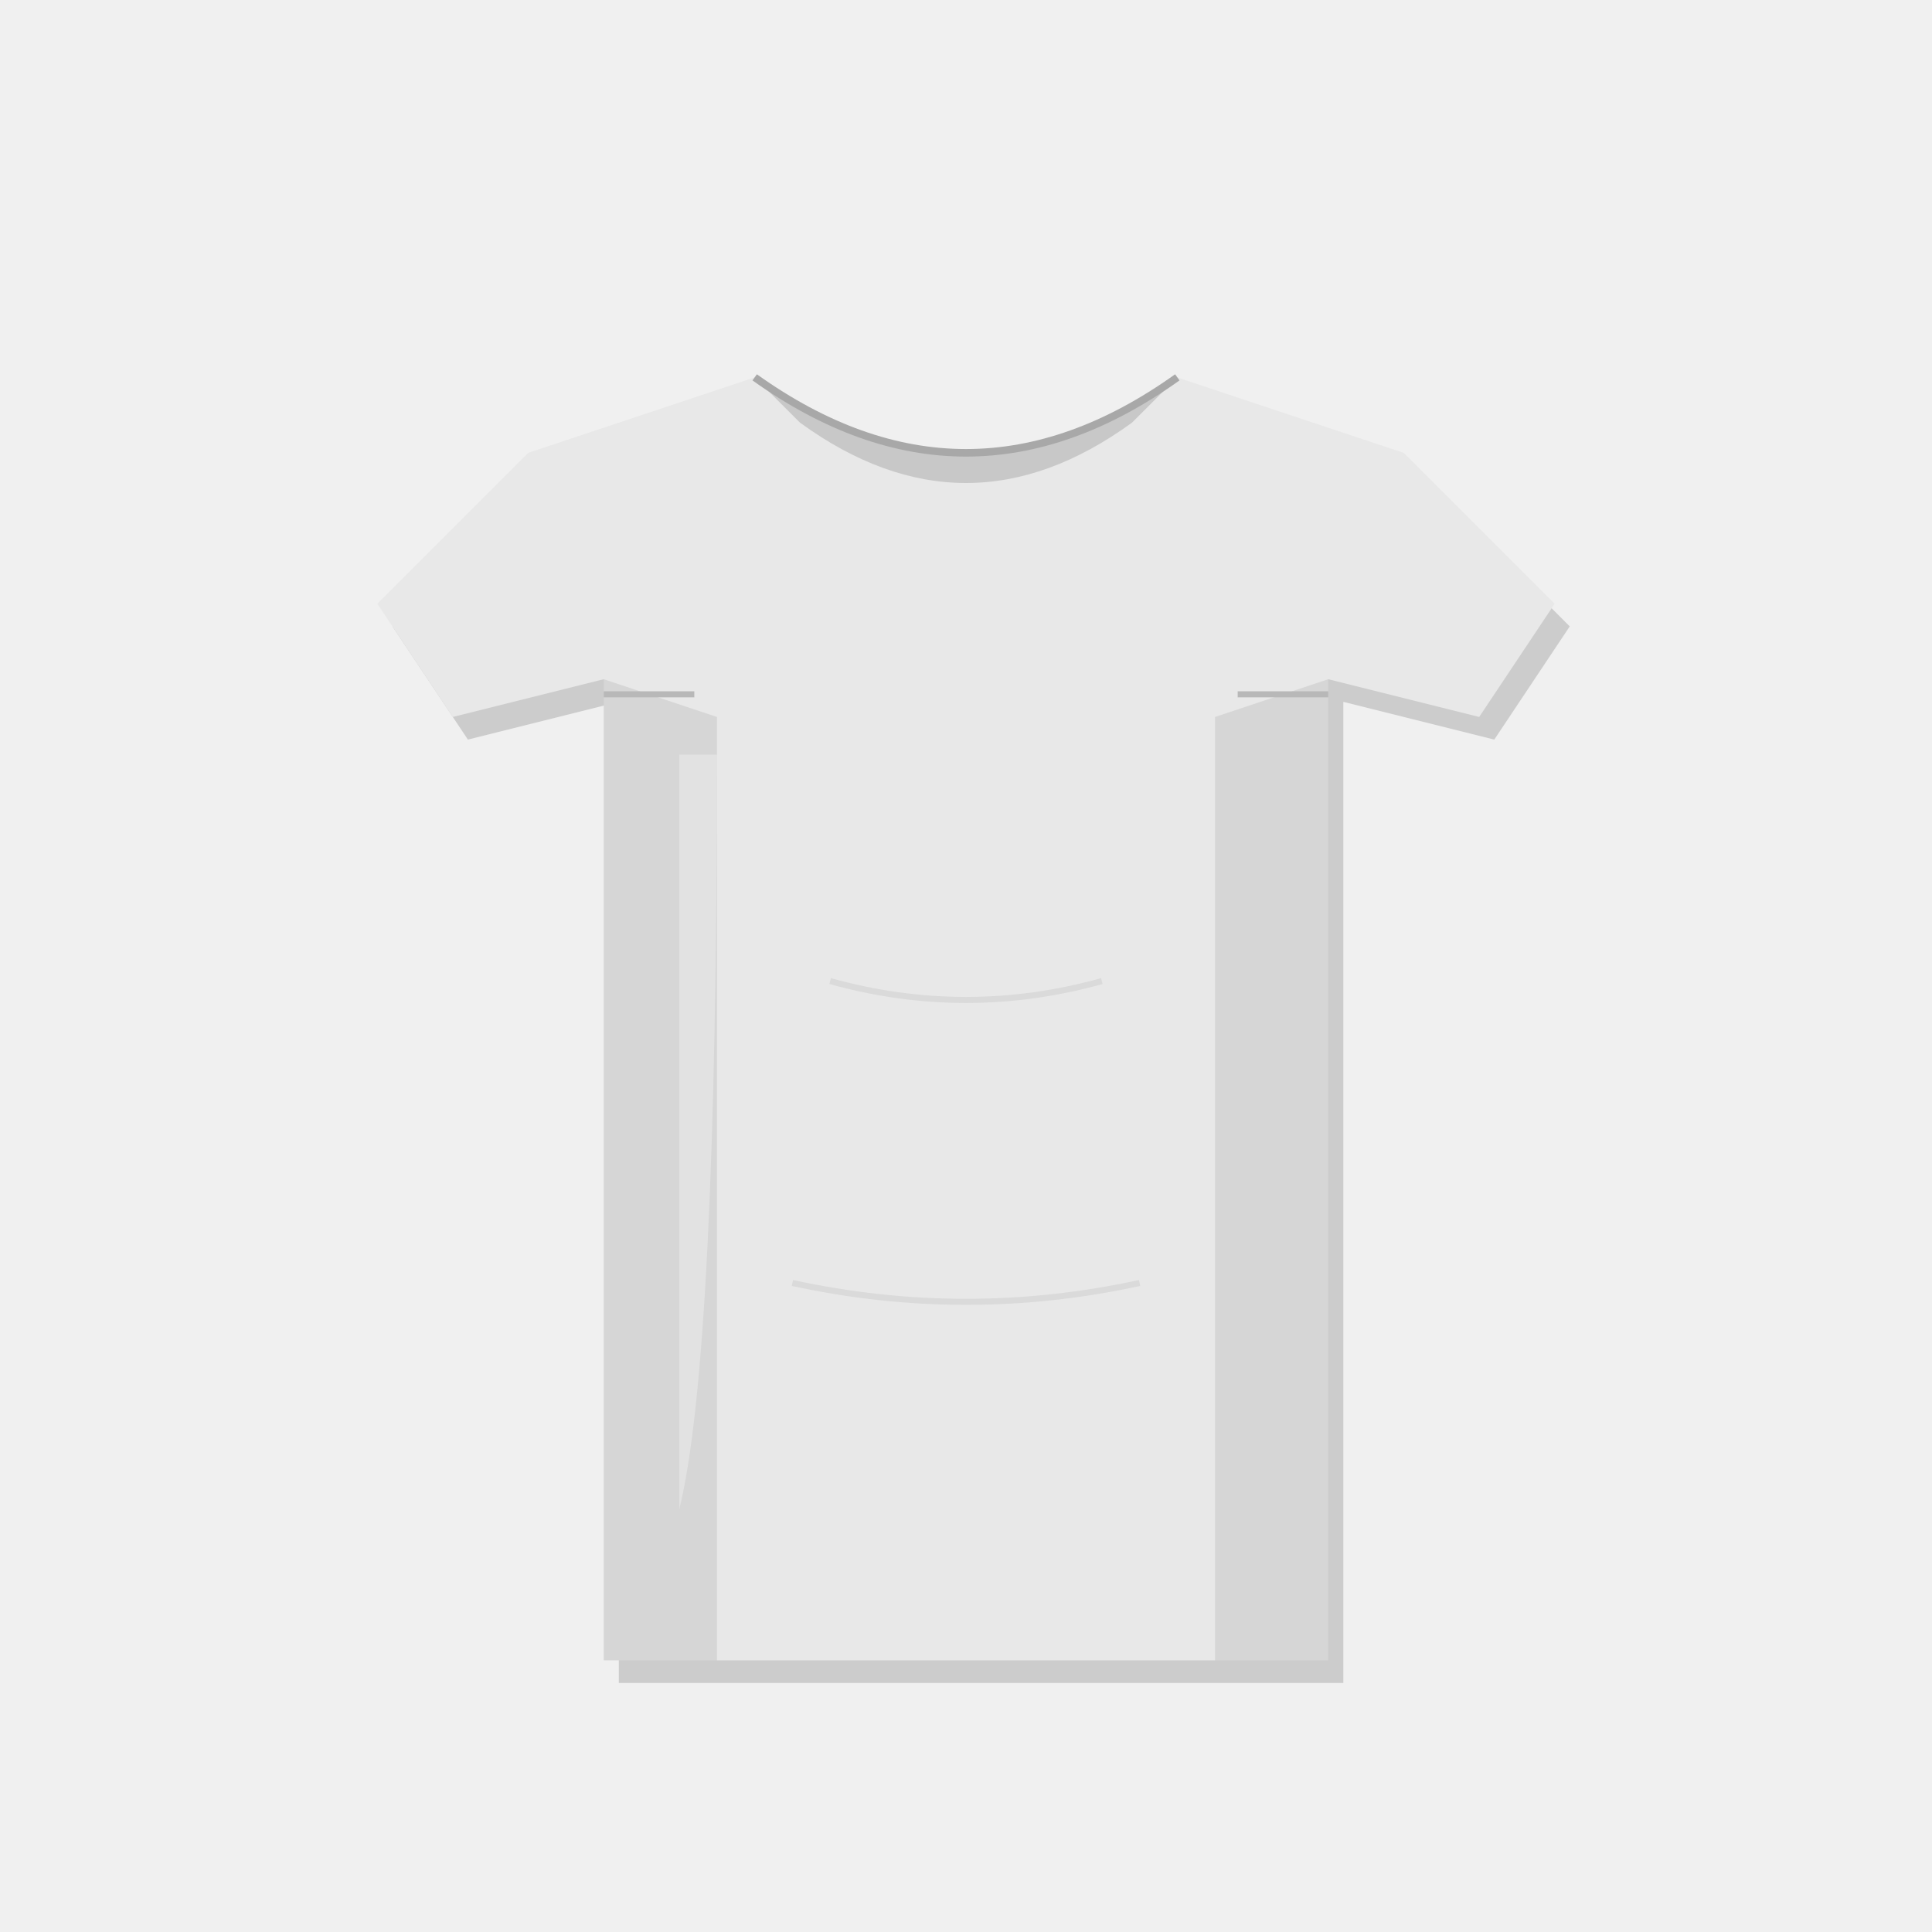
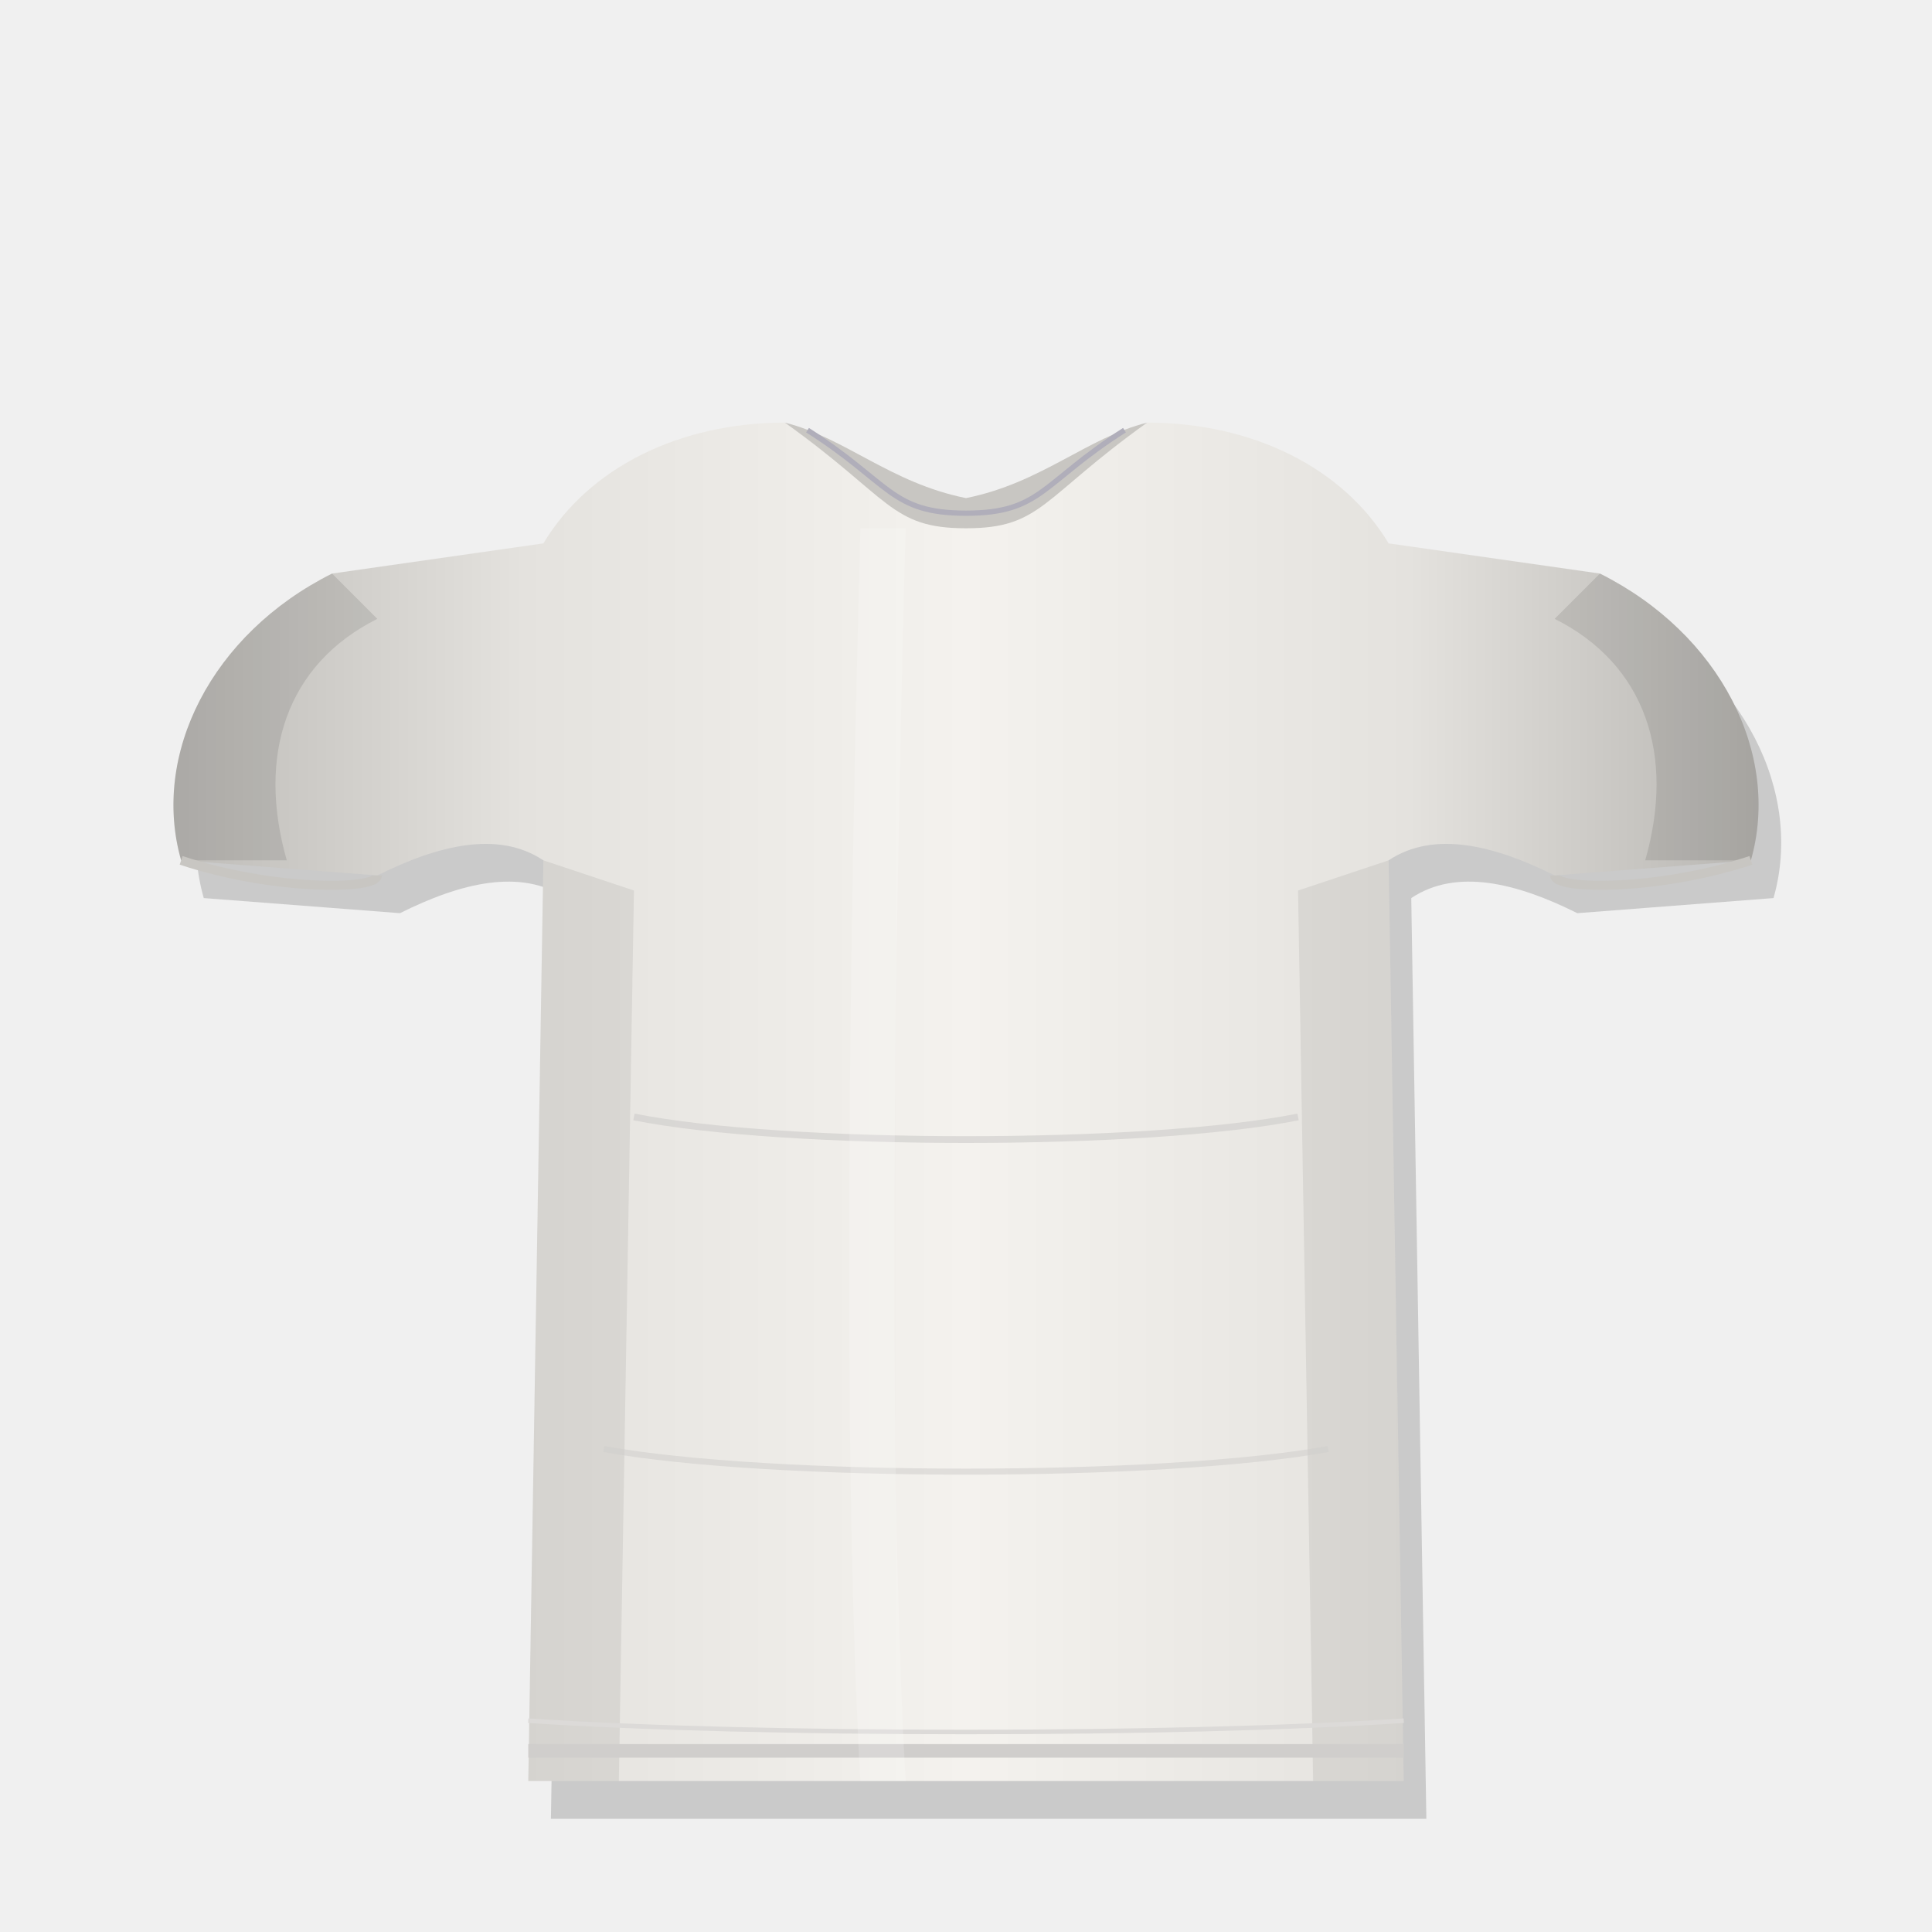
<svg xmlns="http://www.w3.org/2000/svg" width="256" height="256" viewBox="0 0 256 256">
-   <path d="M 70 60 L 50 80 L 60 95 L 80 90 L 80 220 L 176 220 L 176 90 L 196 95 L 206 80 L 186 60 L 156 50 Q 128 70 100 50 Z" fill="#000000" opacity="0.15" transform="translate(2,3)" />
-   <path d="M 70 60 L 50 80 L 60 95 L 80 90 L 80 220 L 176 220 L 176 90 L 196 95 L 206 80 L 186 60 L 156 50 Q 128 70 100 50 Z" fill="#E8E8E8" />
-   <path d="M 80 90 L 80 220 L 95 220 L 95 95 Z" fill="#000000" opacity="0.08" />
-   <path d="M 176 90 L 176 220 L 161 220 L 161 95 Z" fill="#000000" opacity="0.08" />
-   <path d="M 100 50 Q 128 70 156 50 L 150 56 Q 128 72 106 56 Z" fill="#C8C8C8" />
-   <path d="M 100 50 Q 128 70 156 50" stroke="#A8A8A8" stroke-width="1" fill="none" />
-   <line x1="80" y1="92" x2="92" y2="92" stroke="#B8B8B8" stroke-width="0.8" />
-   <line x1="164" y1="92" x2="176" y2="92" stroke="#B8B8B8" stroke-width="0.8" />
-   <path d="M 110 130 Q 128 135 146 130" stroke="#D0D0D0" stroke-width="0.8" fill="none" opacity="0.6" />
-   <path d="M 105 170 Q 128 175 151 170" stroke="#D0D0D0" stroke-width="0.8" fill="none" opacity="0.6" />
-   <path d="M 90 100 L 90 200 Q 95 180 95 100 Z" fill="#FFFFFF" opacity="0.3" />
+   <defs>
+     <linearGradient id="cg" x1="0%" y1="0%" x2="100%" y2="0%">
+       <stop offset="0%" stop-color="#BEBCB8" />
+       <stop offset="22%" stop-color="#E4E2DE" />
+       <stop offset="50%" stop-color="#F4F2EE" />
+       <stop offset="78%" stop-color="#E4E2DE" />
+       <stop offset="100%" stop-color="#B8B6B2" />
+     </linearGradient>
+     <linearGradient id="cg_v" x1="0%" y1="0%" x2="0%" y2="100%">
+       <stop offset="0%" stop-color="#D8D6D2" />
+       <stop offset="100%" stop-color="#ECEAE6" />
+     </linearGradient>
+   </defs>
+   <path d="M104,56 C90,56 78,62 72,72 L44,76 C28,84 20,100 24,114 L50,116 C58,112 66,110 72,114 L70,236 L186,236 L184,114 C190,110 198,112 206,116 L232,114 C236,100 228,84 212,76 L184,72 C178,62 166,56 152,56 C146,60 138,66 128,70 C118,66 110,60 104,56 Z" fill="#000000" opacity="0.16" transform="translate(3,5)" />
+   <path d="M104,56 C90,56 78,62 72,72 L44,76 C28,84 20,100 24,114 L50,116 C58,112 66,110 72,114 L70,236 L186,236 L184,114 C190,110 198,112 206,116 L232,114 C236,100 228,84 212,76 L184,72 C178,62 166,56 152,56 C146,60 138,66 128,70 C118,66 110,60 104,56 Z" fill="url(#cg)" />
+   <path d="M104,56 C118,66 118,70 128,70 C138,70 138,66 152,56 C144,58 138,64 128,66 C118,64 112,58 104,56 Z" fill="#C8C6C2" />
+   <path d="M107,57 C118,64 118,68 128,68 C138,68 138,64 149,57" stroke="#B0AEBA" stroke-width="0.7" fill="none" />
+   <path d="M44,76 C28,84 20,100 24,114 L38,114 C34,100 38,88 50,82 Z" fill="#000" opacity="0.1" />
+   <path d="M212,76 C228,84 236,100 232,114 L218,114 C222,100 218,88 206,82 Z" fill="#000" opacity="0.1" />
+   <path d="M72,114 L70,236 L82,236 L84,118 Z" fill="#000" opacity="0.07" />
+   <path d="M184,114 L186,236 L174,236 L172,118 Z" fill="#000" opacity="0.07" />
+   <path d="M84,148 C104,152 152,152 172,148" stroke="#D0CECC" stroke-width="0.9" fill="none" opacity="0.65" />
+   <path d="M80,192 C102,196 154,196 176,192" stroke="#D0CECC" stroke-width="0.8" fill="none" opacity="0.55" />
+   <path d="M24,114 C36,118 50,118 50,116" stroke="#C8C6C2" stroke-width="1.2" fill="none" />
+   <path d="M232,114 C220,118 206,118 206,116" stroke="#C8C6C2" stroke-width="1.2" fill="none" />
+   <path d="M70,232 L186,232" stroke="#D0CECC" stroke-width="1.8" fill="none" />
+   <path d="M70,228 C100,230 156,230 186,228" stroke="#DCDAD8" stroke-width="0.6" fill="none" />
+   <line x1="128" y1="70" x2="128" y2="236" stroke="#DCDA D8" stroke-width="0.5" opacity="0.4" />
+   <path d="M114,70 C112,145 112,200 114,236 L120,236 C118,200 118,145 120,70 Z" fill="#FFFFFF" opacity="0.17" />
</svg>
